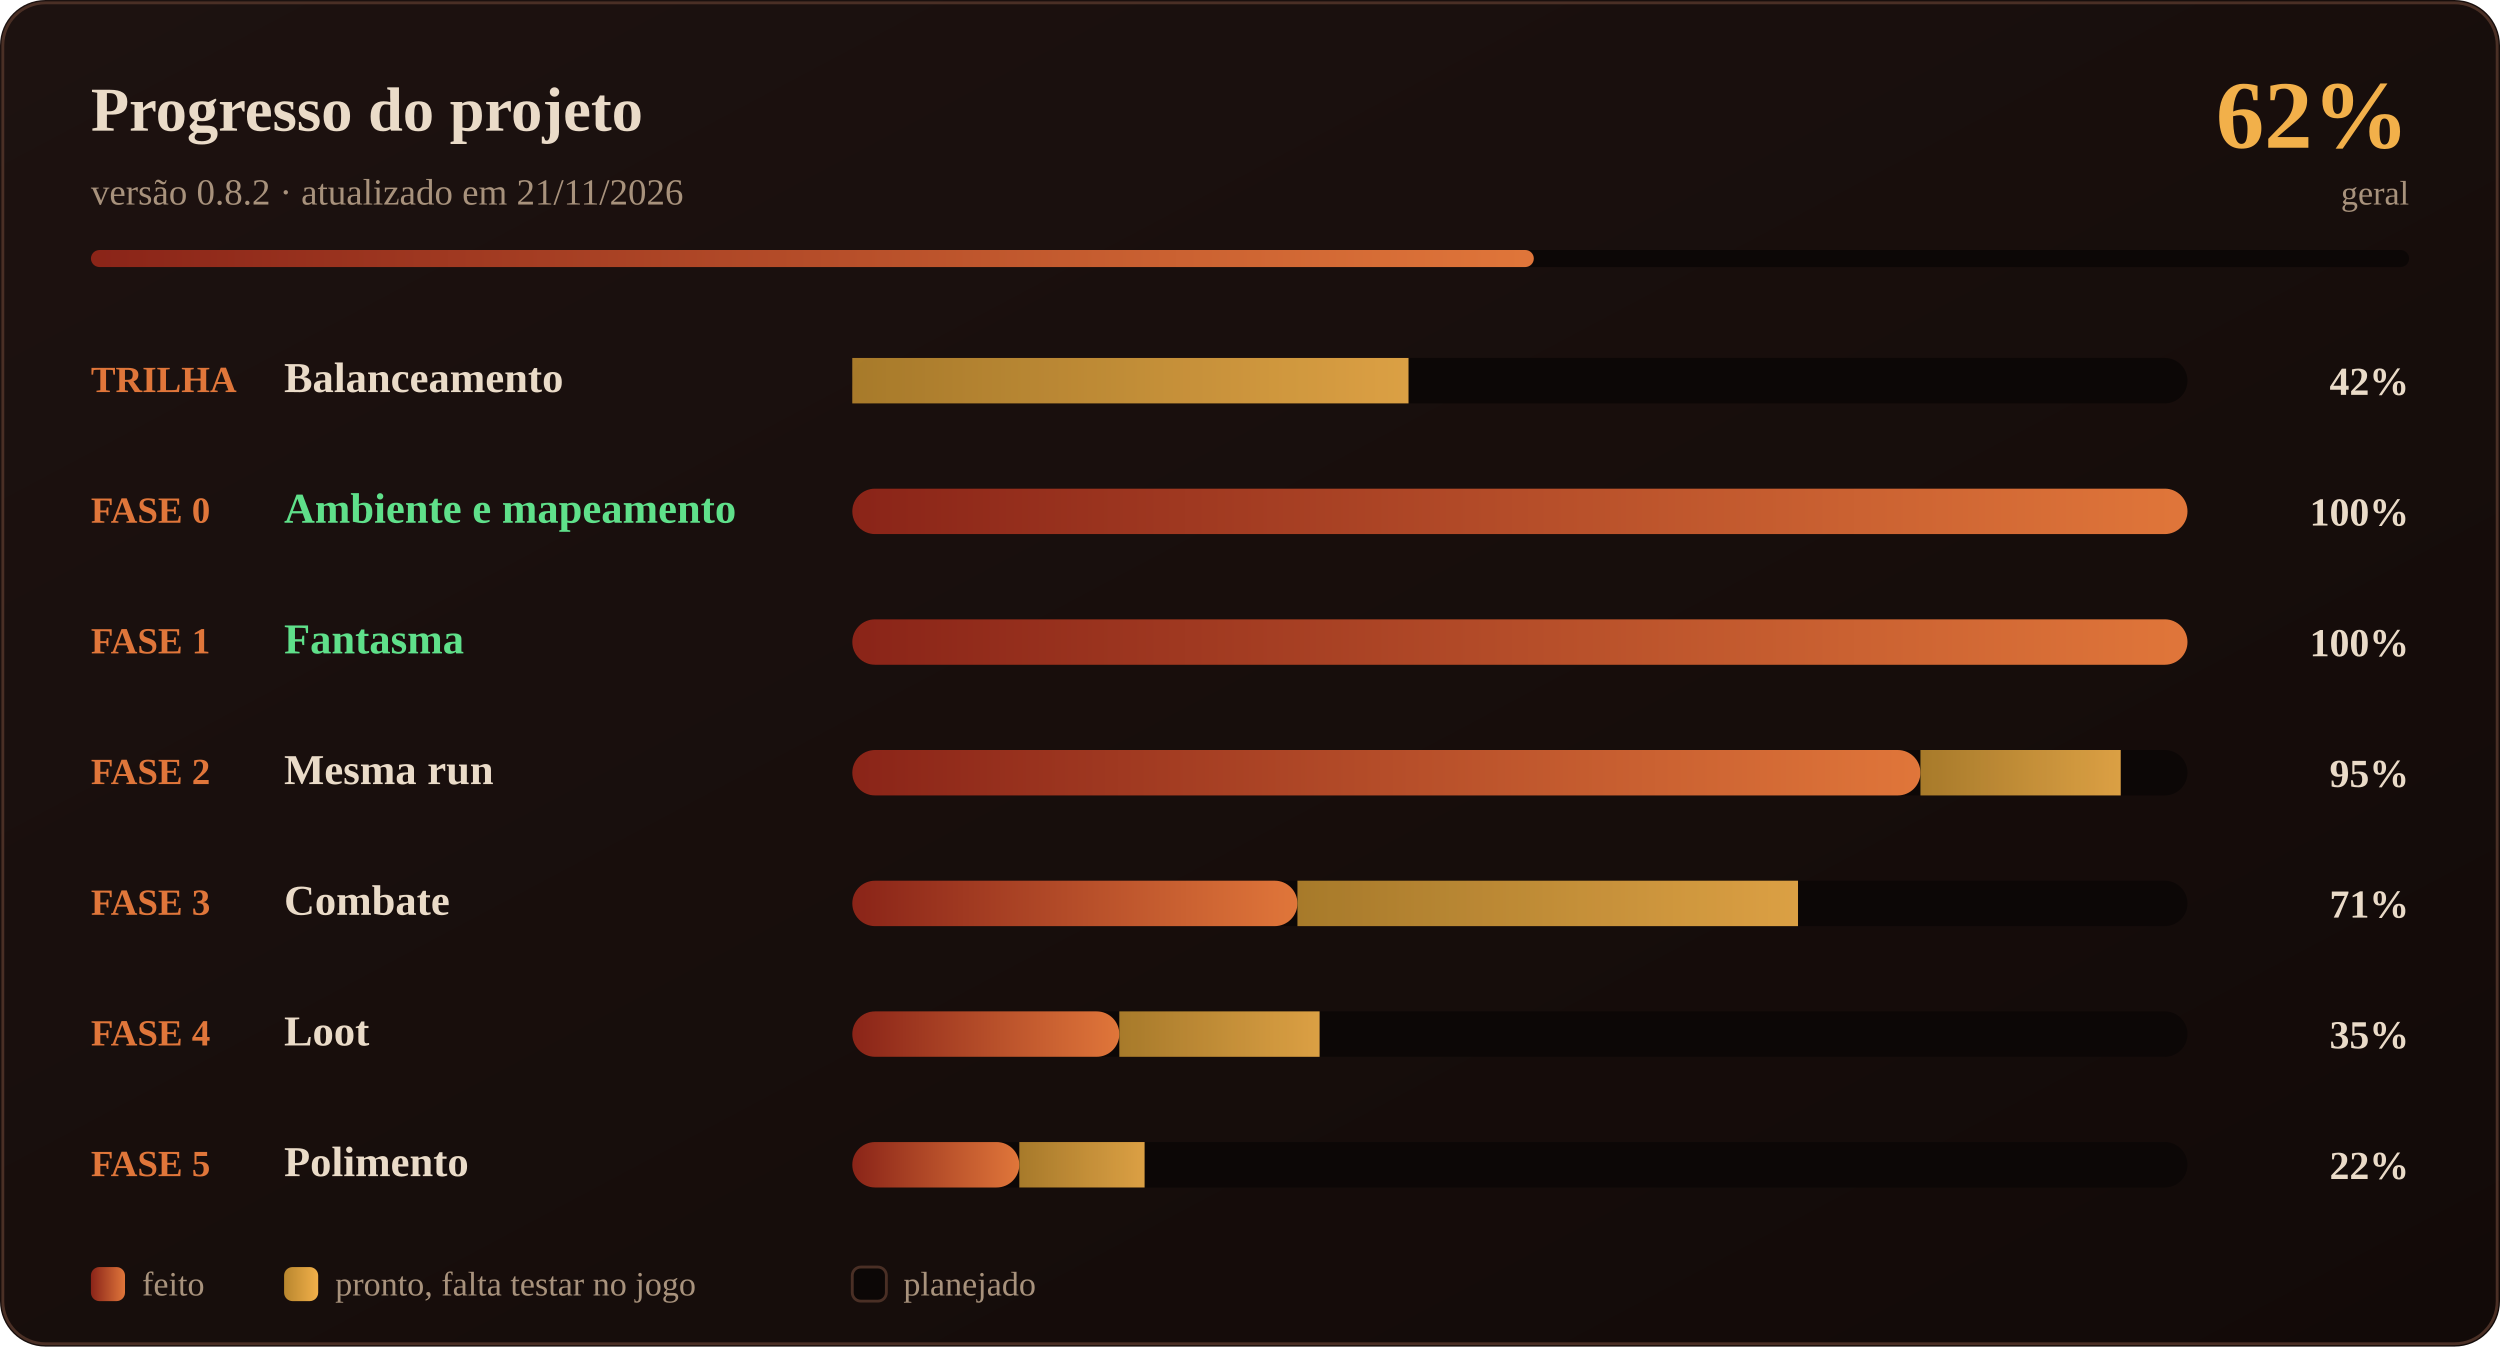
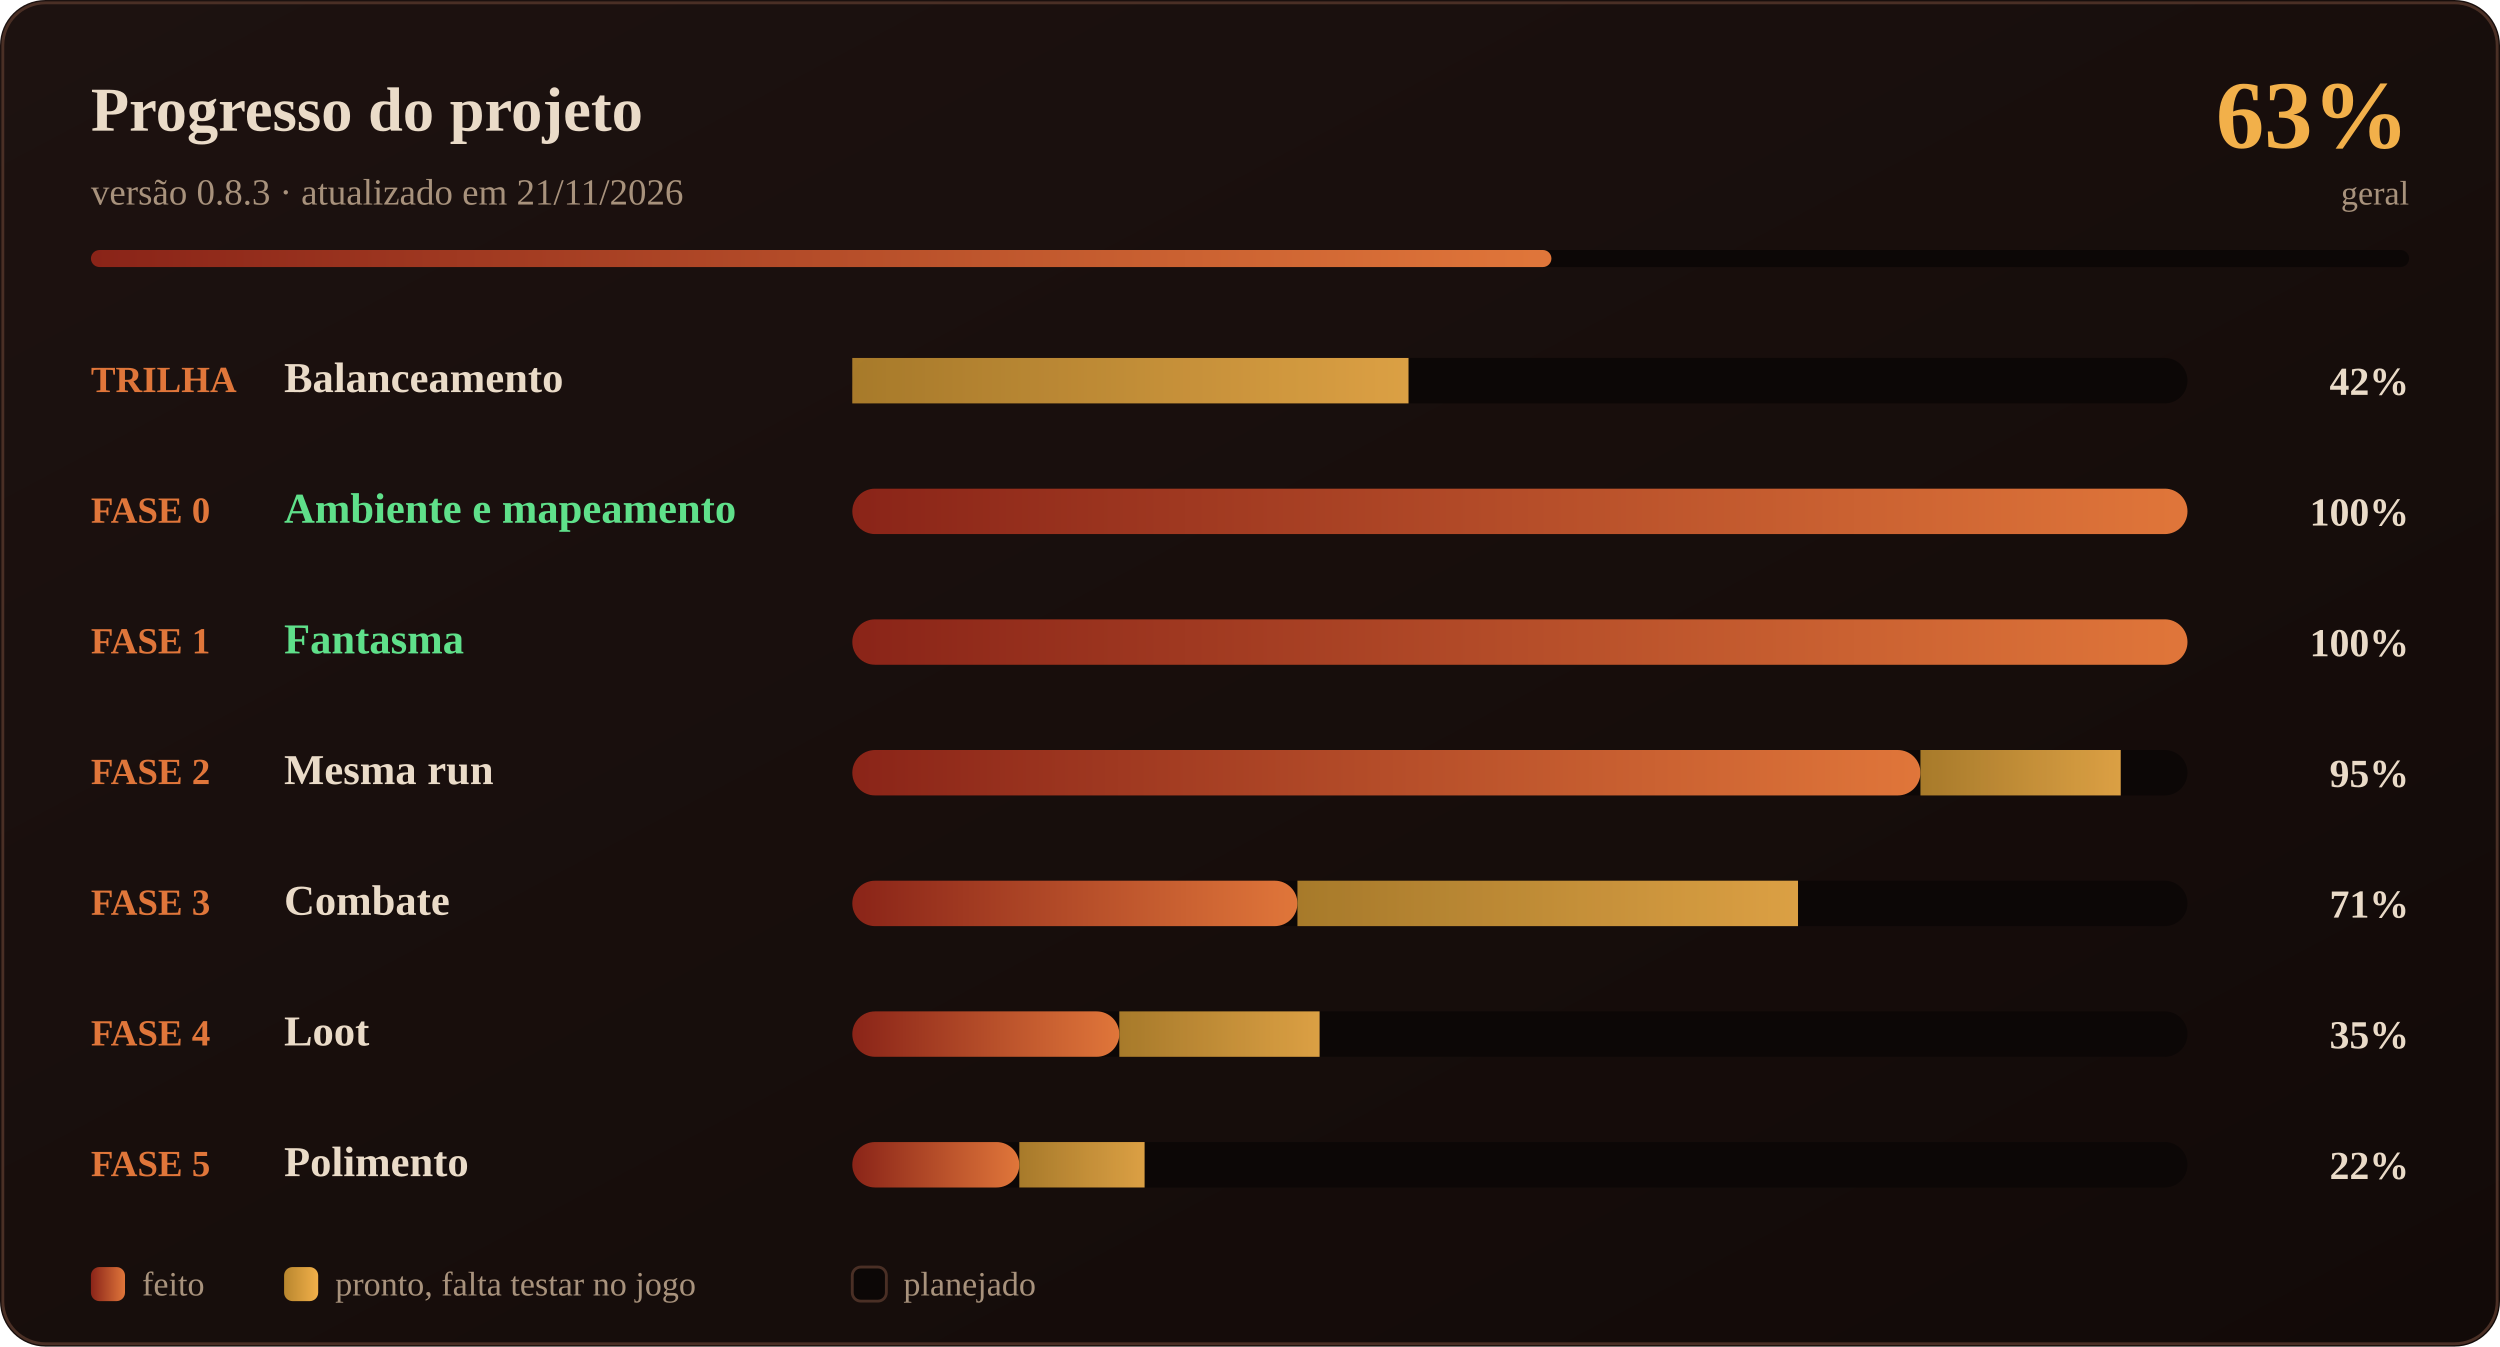
<svg xmlns="http://www.w3.org/2000/svg" width="880" height="474" viewBox="0 0 880 474" font-family="Georgia, 'Times New Roman', serif">
  <defs>
    <linearGradient id="fundo" x1="0" y1="0" x2="1" y2="1">
      <stop offset="0" stop-color="#1d1210" />
      <stop offset="1" stop-color="#120a08" />
    </linearGradient>
    <linearGradient id="fogo" x1="0" y1="0" x2="1" y2="0">
      <stop offset="0" stop-color="#8a2418" />
      <stop offset="1" stop-color="#e0763a" />
    </linearGradient>
    <linearGradient id="teste" x1="0" y1="0" x2="1" y2="0">
      <stop offset="0" stop-color="#b8862e" />
      <stop offset="1" stop-color="#f2b04a" />
    </linearGradient>
  </defs>
  <rect width="880" height="474" rx="16" fill="url(#fundo)" />
  <rect x="1" y="1" width="878" height="472" rx="15" fill="none" stroke="#4a2f25" />
  <text x="32" y="46" fill="#eadbc8" font-size="22" font-weight="700">Progresso do projeto</text>
-   <text x="32" y="72" fill="#a8927c" font-size="13">versão 0.8.2 · atualizado em 21/11/2026</text>
-   <text x="848" y="52" fill="#f2b04a" font-size="34" font-weight="800" text-anchor="end">62%</text>
+   <text x="32" y="72" fill="#a8927c" font-size="13">versão 0.8.3 · atualizado em 21/11/2026</text>
+   <text x="848" y="52" fill="#f2b04a" font-size="34" font-weight="800" text-anchor="end">63%</text>
  <text x="848" y="72" fill="#a8927c" font-size="12" text-anchor="end">geral</text>
  <rect x="32" y="88" width="816" height="6" rx="3" fill="#0c0706" />
-   <rect x="32" y="88" width="507.9" height="6" rx="3" fill="url(#fogo)" />
+   <rect x="32" y="88" width="514.1" height="6" rx="3" fill="url(#fogo)" />
  <text x="32" y="138" fill="#e0763a" font-size="13" font-weight="700">TRILHA</text>
  <text x="100" y="138" fill="#eadbc8" font-size="15" font-weight="600">Balanceamento</text>
  <rect x="300" y="126" width="470" height="16" rx="8" fill="#0c0706" />
  <rect x="300.0" y="126" width="195.8" height="16" rx="0" fill="url(#teste)" opacity="0.9" />
  <text x="848" y="139" fill="#eadbc8" font-size="14" font-weight="700" text-anchor="end">42%</text>
  <text x="32" y="184" fill="#e0763a" font-size="13" font-weight="700">FASE 0</text>
  <text x="100" y="184" fill="#5fe08a" font-size="15" font-weight="600">Ambiente e mapeamento</text>
  <rect x="300" y="172" width="470" height="16" rx="8" fill="#0c0706" />
  <rect x="300" y="172" width="470.0" height="16" rx="8" fill="url(#fogo)" />
  <text x="848" y="185" fill="#eadbc8" font-size="14" font-weight="700" text-anchor="end">100%</text>
  <text x="32" y="230" fill="#e0763a" font-size="13" font-weight="700">FASE 1</text>
  <text x="100" y="230" fill="#5fe08a" font-size="15" font-weight="600">Fantasma</text>
  <rect x="300" y="218" width="470" height="16" rx="8" fill="#0c0706" />
  <rect x="300" y="218" width="470.0" height="16" rx="8" fill="url(#fogo)" />
  <text x="848" y="231" fill="#eadbc8" font-size="14" font-weight="700" text-anchor="end">100%</text>
  <text x="32" y="276" fill="#e0763a" font-size="13" font-weight="700">FASE 2</text>
  <text x="100" y="276" fill="#eadbc8" font-size="15" font-weight="600">Mesma run</text>
  <rect x="300" y="264" width="470" height="16" rx="8" fill="#0c0706" />
  <rect x="300" y="264" width="376.0" height="16" rx="8" fill="url(#fogo)" />
  <rect x="676.0" y="264" width="70.5" height="16" rx="0" fill="url(#teste)" opacity="0.9" />
  <text x="848" y="277" fill="#eadbc8" font-size="14" font-weight="700" text-anchor="end">95%</text>
  <text x="32" y="322" fill="#e0763a" font-size="13" font-weight="700">FASE 3</text>
  <text x="100" y="322" fill="#eadbc8" font-size="15" font-weight="600">Combate</text>
  <rect x="300" y="310" width="470" height="16" rx="8" fill="#0c0706" />
  <rect x="300" y="310" width="156.7" height="16" rx="8" fill="url(#fogo)" />
  <rect x="456.7" y="310" width="176.2" height="16" rx="0" fill="url(#teste)" opacity="0.9" />
  <text x="848" y="323" fill="#eadbc8" font-size="14" font-weight="700" text-anchor="end">71%</text>
  <text x="32" y="368" fill="#e0763a" font-size="13" font-weight="700">FASE 4</text>
  <text x="100" y="368" fill="#eadbc8" font-size="15" font-weight="600">Loot</text>
  <rect x="300" y="356" width="470" height="16" rx="8" fill="#0c0706" />
  <rect x="300" y="356" width="94.0" height="16" rx="8" fill="url(#fogo)" />
  <rect x="394.0" y="356" width="70.5" height="16" rx="0" fill="url(#teste)" opacity="0.9" />
  <text x="848" y="369" fill="#eadbc8" font-size="14" font-weight="700" text-anchor="end">35%</text>
  <text x="32" y="414" fill="#e0763a" font-size="13" font-weight="700">FASE 5</text>
  <text x="100" y="414" fill="#eadbc8" font-size="15" font-weight="600">Polimento</text>
  <rect x="300" y="402" width="470" height="16" rx="8" fill="#0c0706" />
  <rect x="300" y="402" width="58.8" height="16" rx="8" fill="url(#fogo)" />
  <rect x="358.8" y="402" width="44.1" height="16" rx="0" fill="url(#teste)" opacity="0.9" />
  <text x="848" y="415" fill="#eadbc8" font-size="14" font-weight="700" text-anchor="end">22%</text>
  <rect x="32" y="446" width="12" height="12" rx="3" fill="url(#fogo)" />
  <text x="50" y="456" fill="#a8927c" font-size="12">feito</text>
  <rect x="100" y="446" width="12" height="12" rx="3" fill="url(#teste)" />
  <text x="118" y="456" fill="#a8927c" font-size="12">pronto, falta testar no jogo</text>
  <rect x="300" y="446" width="12" height="12" rx="3" fill="#0c0706" stroke="#4a2f25" />
  <text x="318" y="456" fill="#a8927c" font-size="12">planejado</text>
</svg>
